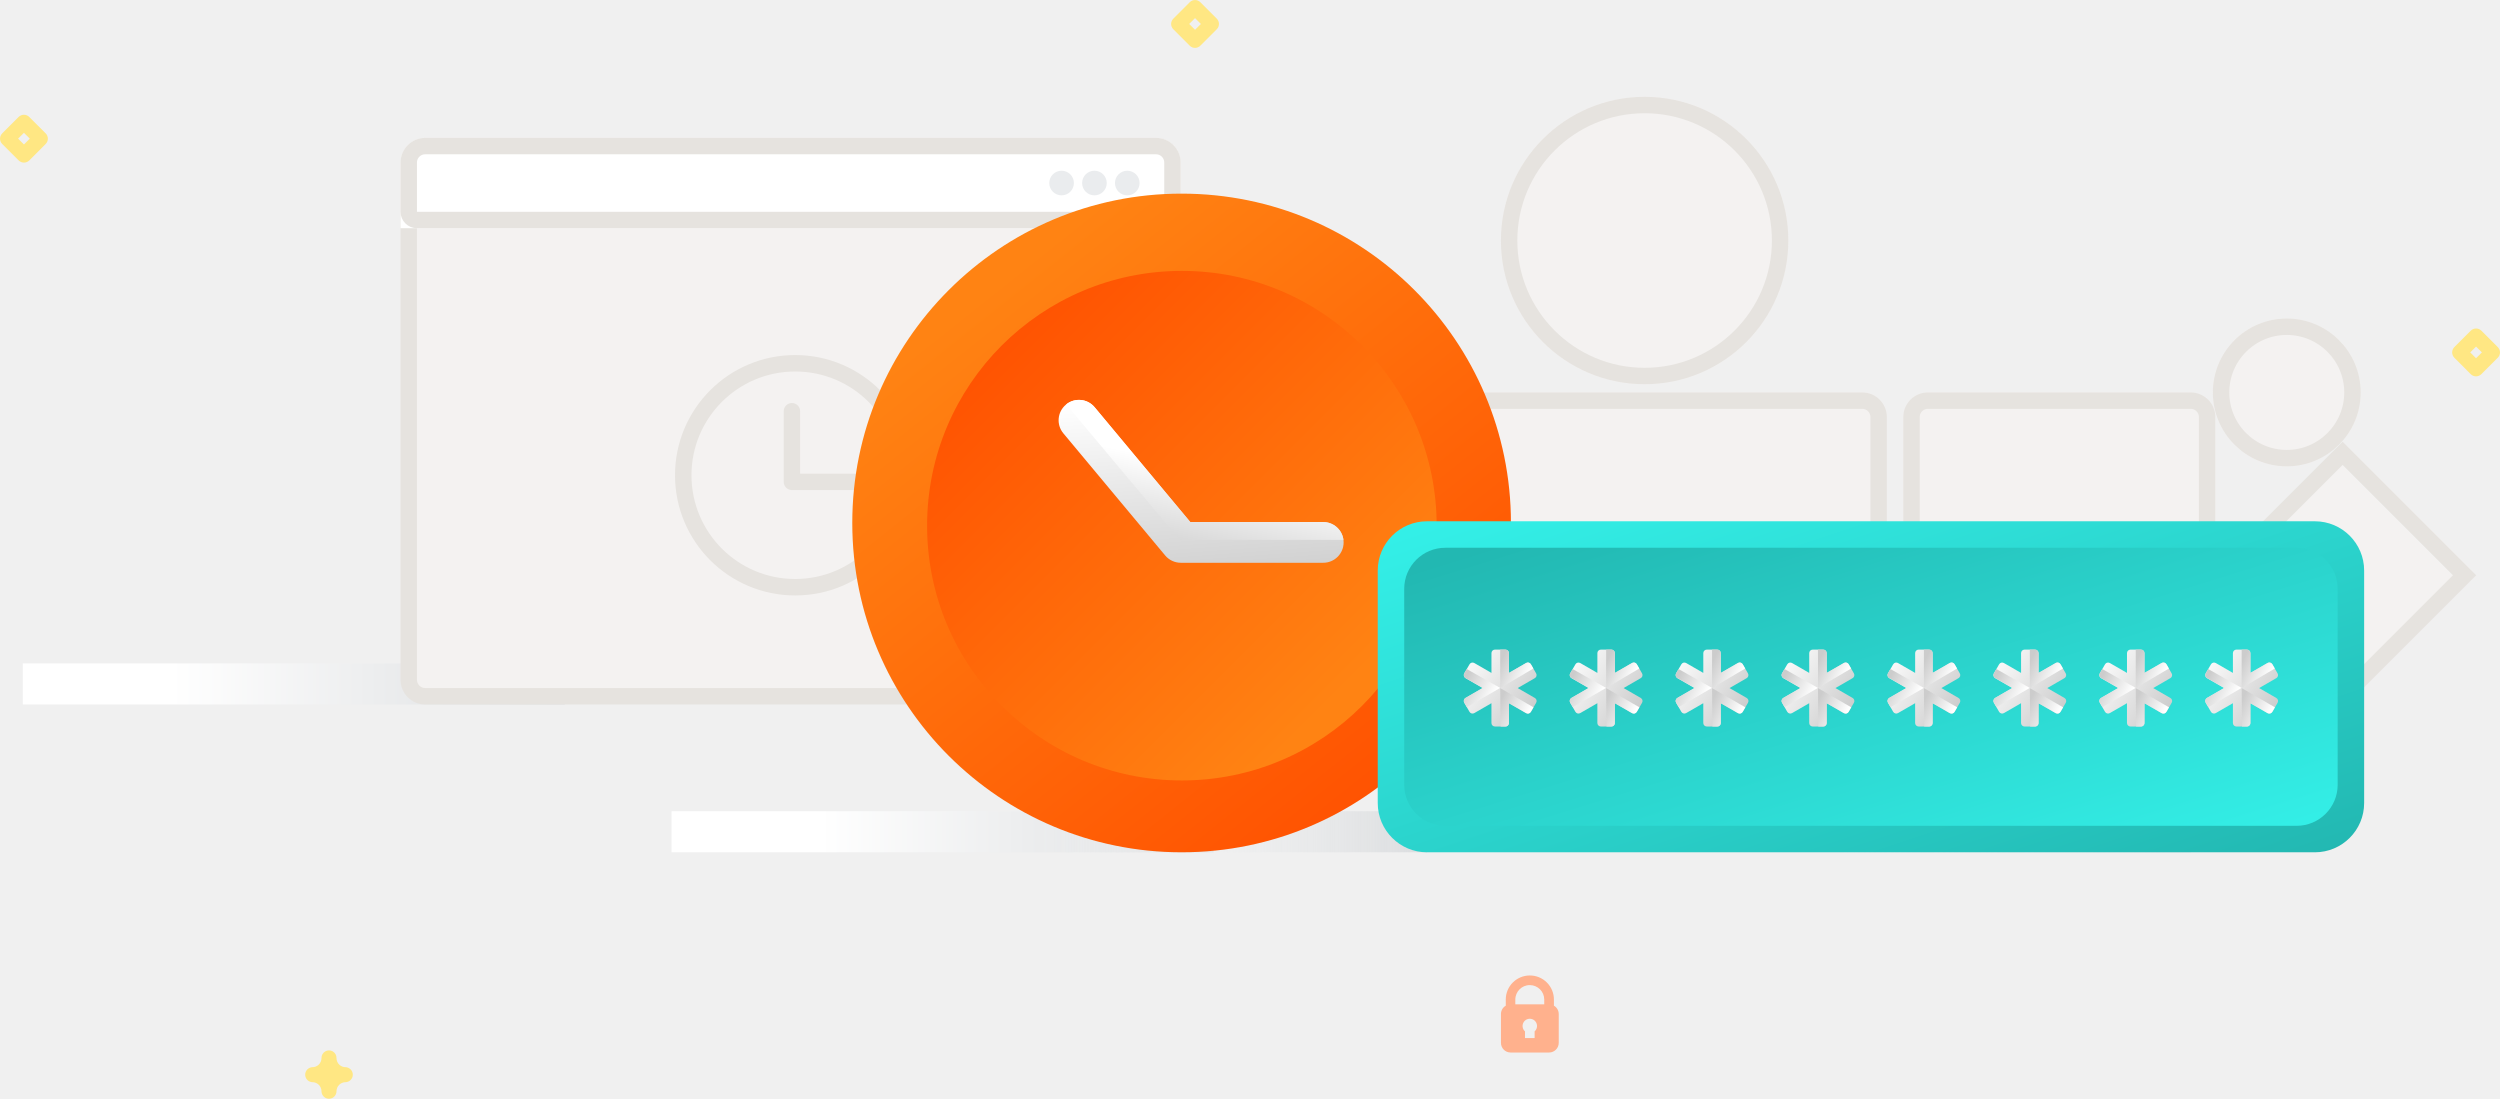
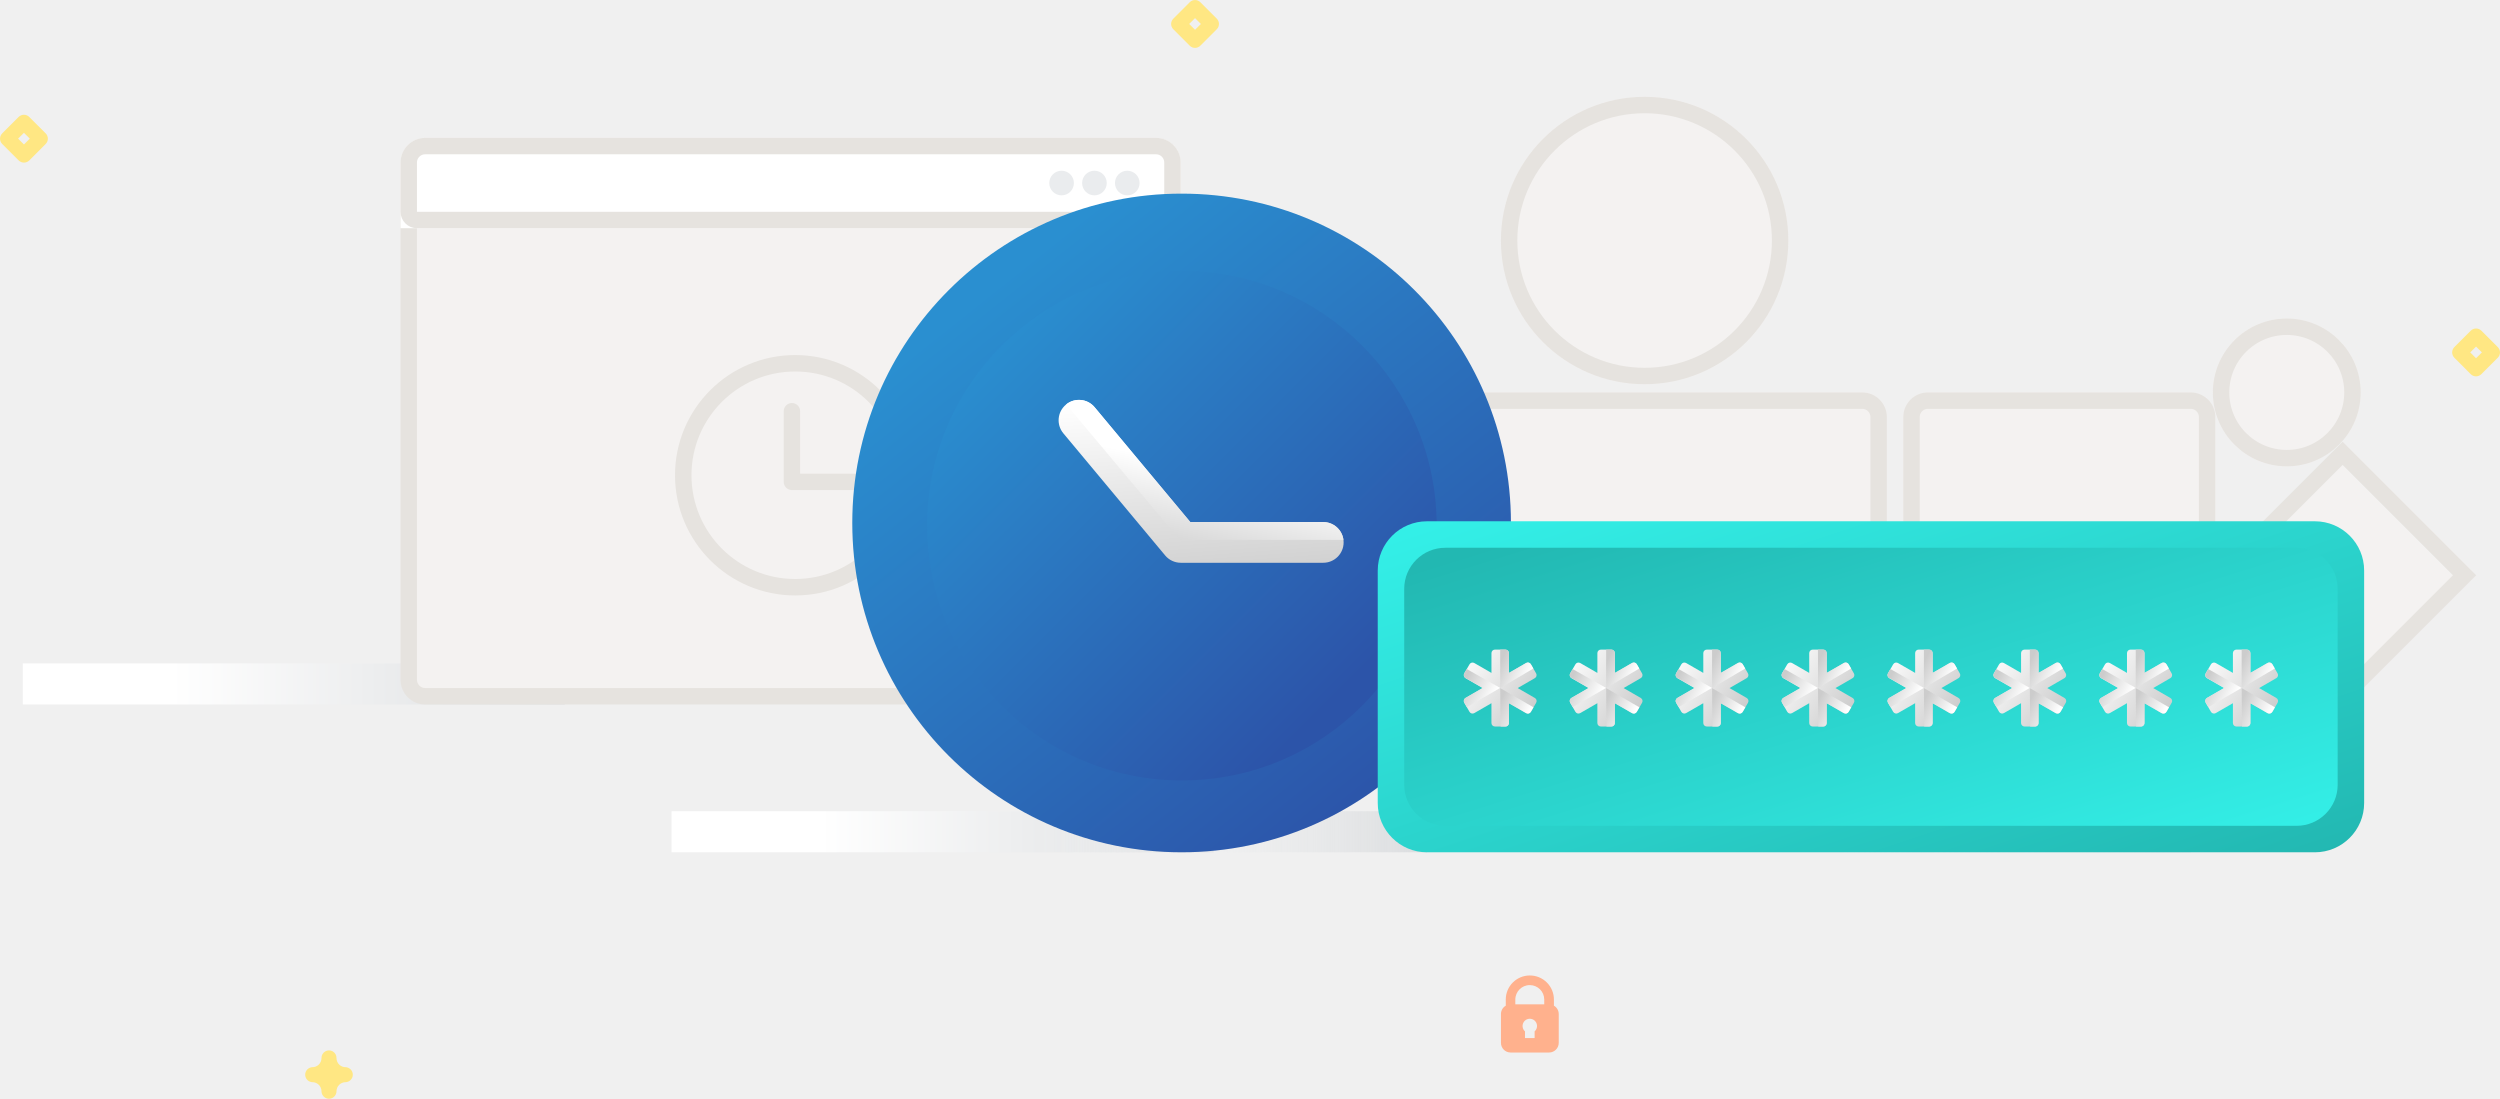
<svg xmlns="http://www.w3.org/2000/svg" xmlns:xlink="http://www.w3.org/1999/xlink" width="304.445" height="133.802" viewBox="0 0 304.445 133.802">
  <defs>
    <linearGradient id="linear-gradient" x1="0.274" y1="0.5" x2="1" y2="0.5" gradientUnits="objectBoundingBox">
      <stop offset="0" stop-color="#fff" />
      <stop offset="1" stop-color="#dbdddf" />
    </linearGradient>
    <linearGradient id="linear-gradient-2" x1="0.274" y1="0.5" x2="1" y2="0.5" gradientUnits="objectBoundingBox">
      <stop offset="0" stop-color="#fff" stop-opacity="0" />
      <stop offset="1" stop-color="#dbdddf" />
    </linearGradient>
    <linearGradient id="linear-gradient-6" x1="0.757" y1="0.959" x2="0.149" y2="0.196" gradientUnits="objectBoundingBox">
-       <stop offset="0" stop-color="#ff5201" />
-       <stop offset="1" stop-color="#ff8313" />
+       <stop offset="0" stop-color="#2c54a9" />
+       <stop offset="1" stop-color="#2a8fd0" />
    </linearGradient>
    <linearGradient id="linear-gradient-7" x1="0.821" y1="0.821" x2="0.126" y2="0.126" gradientUnits="objectBoundingBox">
-       <stop offset="0" stop-color="#ff8313" />
-       <stop offset="1" stop-color="#ff5201" />
+       <stop offset="0" stop-color="#2c54a9" />
+       <stop offset="1" stop-color="#2a8fd0" />
    </linearGradient>
    <linearGradient id="linear-gradient-8" x1="0.259" x2="0.411" y2="1.192" gradientUnits="objectBoundingBox">
      <stop offset="0" stop-color="#fff" />
      <stop offset="1" stop-color="#ccc" />
    </linearGradient>
    <linearGradient id="linear-gradient-9" x1="0.675" y1="0.552" x2="0.411" y2="1.192" xlink:href="#linear-gradient-8" />
    <linearGradient id="linear-gradient-10" x2="1" y2="1" gradientUnits="objectBoundingBox">
      <stop offset="0" stop-color="#34f1e9" />
      <stop offset="1" stop-color="#22b7b1" />
    </linearGradient>
    <linearGradient id="linear-gradient-11" x1="1.015" y1="1" x2="0.029" y2="0.06" gradientUnits="objectBoundingBox">
      <stop offset="0" stop-color="#34f0e8" />
      <stop offset="1" stop-color="#22b8b2" />
    </linearGradient>
    <linearGradient id="linear-gradient-12" x1="0.931" y1="0.856" x2="-0.099" y2="0.181" gradientUnits="objectBoundingBox">
      <stop offset="0" stop-color="#ccc" />
      <stop offset="1" stop-color="#fff" />
    </linearGradient>
    <linearGradient id="linear-gradient-13" x1="0" y1="0.346" x2="0.789" y2="0.772" xlink:href="#linear-gradient-12" />
  </defs>
  <g id="password-history" transform="translate(-1066.222 -196.21)">
    <g id="account-recovery-illustration" transform="translate(925 98)">
      <path id="Path_95" d="M424.493,166.965a.914.914,0,0,1-.914-.914,1.1,1.1,0,0,0-1.1-1.1.915.915,0,0,1,0-1.829,1.1,1.1,0,0,0,1.1-1.1.915.915,0,1,1,1.829,0,1.1,1.1,0,0,0,1.1,1.1.915.915,0,0,1,0,1.829,1.1,1.1,0,0,0-1.1,1.1.914.914,0,0,1-.914.914Z" transform="translate(-243.207 65.047)" fill="#ffe783" />
      <path id="Path_96" d="M68.794,419.851a.915.915,0,0,1-.645-.267l-2-2a.914.914,0,0,1,0-1.291l2-2a.914.914,0,0,1,1.291,0l2,2a.914.914,0,0,1,0,1.291l-2,2.008A.915.915,0,0,1,68.794,419.851Zm-.711-2.917.711.711.711-.711-.711-.708Z" transform="translate(75.344 -301.841)" fill="#ffe783" />
      <path id="Path_98" d="M141.064,46.254a.914.914,0,0,1-.645-.267l-2-2.005a.914.914,0,0,1,0-1.291l2-2a.914.914,0,0,1,1.291,0l2,2a.914.914,0,0,1,0,1.291l-2,2a.909.909,0,0,1-.645.267Zm-.711-2.917.711.711.711-.711-.711-.711Z" transform="translate(301.688 97.79)" fill="#ffe783" />
      <path id="Path_98-2" data-name="Path_98" d="M141.064,46.254a.914.914,0,0,1-.645-.267l-2-2.005a.914.914,0,0,1,0-1.291l2-2a.914.914,0,0,1,1.291,0l2,2a.914.914,0,0,1,0,1.291l-2,2a.909.909,0,0,1-.645.267Zm-.711-2.917.711.711.711-.711-.711-.711Z" transform="translate(145.688 57.79)" fill="#ffe783" />
      <path id="padlock" d="M70.9,3.681V2.932a2.932,2.932,0,1,0-5.864,0v.749a1.169,1.169,0,0,0-.586,1.01V8.209a1.174,1.174,0,0,0,1.173,1.173h4.691a1.174,1.174,0,0,0,1.173-1.173V4.691a1.169,1.169,0,0,0-.586-1.01ZM67.963,1.173a1.761,1.761,0,0,1,1.759,1.759v.586H66.2V2.932a1.761,1.761,0,0,1,1.759-1.759Zm.586,5.635v.815H67.377V6.808a.88.88,0,1,1,1.173,0Z" transform="translate(259.555 217)" fill="#ffb18d" />
      <path id="padlock-2" data-name="padlock" d="M70.9,3.681V2.932a2.932,2.932,0,1,0-5.864,0v.749a1.169,1.169,0,0,0-.586,1.01V8.209a1.174,1.174,0,0,0,1.173,1.173h4.691a1.174,1.174,0,0,0,1.173-1.173V4.691a1.169,1.169,0,0,0-.586-1.01ZM67.963,1.173a1.761,1.761,0,0,1,1.759,1.759v.586H66.2V2.932a1.761,1.761,0,0,1,1.759-1.759Zm.586,5.635v.815H67.377V6.808a.88.88,0,1,1,1.173,0Z" transform="translate(134.555 157)" fill="#ffb18d" />
      <rect id="Rectangle_446" data-name="Rectangle 446" width="66" height="5" transform="translate(223 197)" fill="url(#linear-gradient)" />
      <rect id="Rectangle_863" data-name="Rectangle 863" width="66" height="5" transform="translate(249 197)" fill="url(#linear-gradient-2)" />
      <rect id="Rectangle_454" data-name="Rectangle 454" width="20" height="5" transform="translate(383 179)" fill="url(#linear-gradient-2)" />
      <g id="Group_1135" data-name="Group 1135" transform="translate(-56 -7)">
        <g id="Rectangle_452" data-name="Rectangle 452" transform="translate(429 153)" fill="#f4f2f1" stroke="#e6e3df" stroke-width="2">
          <rect width="38" height="38" rx="3" stroke="none" />
          <rect x="1" y="1" width="36" height="36" rx="2" fill="none" />
        </g>
        <g id="Rectangle_486" data-name="Rectangle 486" transform="translate(380 117)" fill="#f4f2f1" stroke="#e6e3df" stroke-width="2">
          <rect width="35" height="35" rx="17.5" stroke="none" />
          <rect x="1" y="1" width="33" height="33" rx="16.5" fill="none" />
        </g>
        <g id="Rectangle_485" data-name="Rectangle 485" transform="translate(371 153)" fill="#f4f2f1" stroke="#e6e3df" stroke-width="2">
          <rect width="56" height="38" rx="3" stroke="none" />
          <rect x="1" y="1" width="54" height="36" rx="2" fill="none" />
        </g>
        <g id="Rectangle_453" data-name="Rectangle 453" transform="translate(466.237 175.264) rotate(-45)" fill="#f4f2f1" stroke="#e6e3df" stroke-width="2">
          <rect width="23" height="23" rx="1" stroke="none" />
          <rect x="1" y="1" width="21" height="21" fill="none" />
        </g>
        <g id="Ellipse_191" data-name="Ellipse 191" transform="translate(466.7 144)" fill="#f4f2f1" stroke="#e6e3df" stroke-width="2">
          <circle cx="9" cy="9" r="9" stroke="none" />
          <circle cx="9" cy="9" r="8" fill="none" />
        </g>
        <g id="Group_1177" data-name="Group 1177" transform="translate(-34)">
          <rect id="Rectangle_448" data-name="Rectangle 448" width="66" height="5" transform="translate(234 186)" fill="url(#linear-gradient)" />
          <g id="Path_2110" data-name="Path 2110" transform="translate(280 122)" fill="#f4f2f1">
            <path d="M 92 68 L 3 68 C 1.897 68 1 67.103 1 66 L 1 3 C 1 1.897 1.897 1 3 1 L 92 1 C 93.103 1 94 1.897 94 3 L 94 66 C 94 67.103 93.103 68 92 68 Z" stroke="none" />
            <path d="M 3 2 C 2.449 2 2 2.449 2 3 L 2 66 C 2 66.551 2.449 67 3 67 L 92 67 C 92.551 67 93 66.551 93 66 L 93 3 C 93 2.449 92.551 2 92 2 L 3 2 M 3 0 L 92 0 C 93.657 0 95 1.343 95 3 L 95 66 C 95 67.657 93.657 69 92 69 L 3 69 C 1.343 69 0 67.657 0 66 L 0 3 C 0 1.343 1.343 0 3 0 Z" stroke="none" fill="#e6e3df" />
          </g>
          <g id="Rectangle_376" data-name="Rectangle 376" transform="translate(280 122)" fill="#fff" stroke="#e6e3df" stroke-width="2">
            <path d="M3,0H92a3,3,0,0,1,3,3v8a0,0,0,0,1,0,0H0a0,0,0,0,1,0,0V3A3,3,0,0,1,3,0Z" stroke="none" />
            <path d="M3,1H92a2,2,0,0,1,2,2V9a1,1,0,0,1-1,1H2A1,1,0,0,1,1,9V3A2,2,0,0,1,3,1Z" fill="none" />
          </g>
          <circle id="Ellipse_110" data-name="Ellipse 110" cx="1.5" cy="1.5" r="1.5" transform="translate(367 126)" fill="#eaecee" />
          <circle id="Ellipse_111" data-name="Ellipse 111" cx="1.5" cy="1.5" r="1.5" transform="translate(363 126)" fill="#eaecee" />
          <circle id="Ellipse_112" data-name="Ellipse 112" cx="1.5" cy="1.5" r="1.5" transform="translate(359 126)" fill="#eaecee" />
          <g id="history_1_" data-name="history (1)" transform="translate(313.423 148.447)">
            <path id="Path_2236" data-name="Path 2236" d="M14.639,0A14.638,14.638,0,1,0,29.277,14.638,14.655,14.655,0,0,0,14.639,0Zm0,27.272A12.634,12.634,0,1,1,27.273,14.638,12.649,12.649,0,0,1,14.639,27.272Z" fill="#e6e3df" />
            <path id="Path_2237" data-name="Path 2237" d="M108.018,52.347h-6.953v-7.6a1,1,0,1,0-2,0v8.6a1,1,0,0,0,1,1h7.955a1,1,0,0,0,0-2Z" transform="translate(-85.827 -37.905)" fill="#e6e3df" />
          </g>
        </g>
      </g>
      <rect id="Rectangle_467" data-name="Rectangle 467" width="66" height="5" transform="translate(342 197)" fill="url(#linear-gradient-2)" />
      <g id="Group_1176" data-name="Group 1176" transform="translate(-1338.989 -1575.21)">
        <circle id="Ellipse_177" data-name="Ellipse 177" cx="40.105" cy="40.105" r="40.105" transform="translate(1584 1697)" fill="url(#linear-gradient-6)" />
        <circle id="Ellipse_181" data-name="Ellipse 181" cx="31.027" cy="31.027" r="31.027" transform="translate(1593.111 1706.408)" fill="url(#linear-gradient-7)" />
        <g id="Group_1261" data-name="Group 1261" transform="translate(1609.127 1722.118)">
          <path id="Path_1964" data-name="Path 1964" d="M352.228,342.874H336.036l-11.652-13.982a2.479,2.479,0,0,0-3.809,3.174l12.4,14.874a2.474,2.474,0,0,0,1.9.892h17.353a2.479,2.479,0,0,0,0-4.958Z" transform="translate(-320 -327.997)" fill="url(#linear-gradient-8)" />
          <path id="Subtraction_29" data-name="Subtraction 29" d="M33.761,17.042H13.829L0,.547A2.48,2.48,0,0,1,3.458.892L15.109,14.874H31.3a2.482,2.482,0,0,1,2.46,2.166Z" transform="translate(0.926 0)" fill="url(#linear-gradient-9)" />
        </g>
      </g>
      <g id="Group_1282" data-name="Group 1282" transform="translate(-1232 -1753.309)">
        <rect id="Rectangle_456" data-name="Rectangle 456" width="120.123" height="40.31" rx="6" transform="translate(1541 1915)" fill="url(#linear-gradient-10)" />
        <rect id="Rectangle_457" data-name="Rectangle 457" width="113.673" height="33.86" rx="5" transform="translate(1544.225 1918.225)" fill="url(#linear-gradient-11)" />
        <g id="Group_1151" data-name="Group 1151" transform="translate(1551.479 1930.626)">
          <path id="Path_2128" data-name="Path 2128" d="M10.24,6.89,8.15,5.683l2.09-1.207a.425.425,0,0,0,.156-.582L9.758,2.788a.426.426,0,0,0-.582-.156L7.086,3.84V1.426A.425.425,0,0,0,6.66,1H5.383a.425.425,0,0,0-.426.426V3.84L2.867,2.633a.426.426,0,0,0-.582.156L1.647,3.895a.425.425,0,0,0,.156.582l2.09,1.207L1.8,6.89a.425.425,0,0,0-.156.582l.639,1.106a.426.426,0,0,0,.582.156l2.09-1.207V9.94a.425.425,0,0,0,.426.426H6.66a.425.425,0,0,0,.426-.426V7.526l2.09,1.207a.426.426,0,0,0,.582-.156L10.4,7.472a.425.425,0,0,0-.156-.582Z" transform="translate(-1.587 -1)" fill="url(#linear-gradient-12)" />
          <path id="Subtraction_24" data-name="Subtraction 24" d="M0,4.682V0H.639a.426.426,0,0,1,.426.426V2.839l2.09-1.207a.422.422,0,0,1,.212-.058.43.43,0,0,1,.37.213l.3.516L0,4.681Z" transform="translate(4.435 0)" fill="url(#linear-gradient-13)" />
          <path id="Subtraction_26" data-name="Subtraction 26" d="M.637,4.682H.043L0,0l4.053,2.34-.319.552a.425.425,0,0,1-.581.156L1.063,1.842V4.256a.417.417,0,0,1-.058.212A.427.427,0,0,1,.637,4.682Z" transform="translate(4.436 4.69)" fill="url(#linear-gradient-13)" />
          <path id="Subtraction_28" data-name="Subtraction 28" d="M.375,4.644h0L.057,4.092a.426.426,0,0,1,.156-.581L2.3,2.3.213,1.1A.426.426,0,0,1,.057.941a.43.43,0,0,1,0-.427L.354,0,4.428,2.3.376,4.643Z" transform="translate(0 2.365)" fill="url(#linear-gradient-13)" />
        </g>
        <g id="Group_1154" data-name="Group 1154" transform="translate(1590.176 1930.626)">
          <path id="Path_2128-2" data-name="Path 2128" d="M10.24,6.89,8.15,5.683l2.09-1.207a.425.425,0,0,0,.156-.582L9.758,2.788a.426.426,0,0,0-.582-.156L7.086,3.84V1.426A.425.425,0,0,0,6.66,1H5.383a.425.425,0,0,0-.426.426V3.84L2.867,2.633a.426.426,0,0,0-.582.156L1.647,3.895a.425.425,0,0,0,.156.582l2.09,1.207L1.8,6.89a.425.425,0,0,0-.156.582l.639,1.106a.426.426,0,0,0,.582.156l2.09-1.207V9.94a.425.425,0,0,0,.426.426H6.66a.425.425,0,0,0,.426-.426V7.526l2.09,1.207a.426.426,0,0,0,.582-.156L10.4,7.472a.425.425,0,0,0-.156-.582Z" transform="translate(-1.587 -1)" fill="url(#linear-gradient-12)" />
          <path id="Subtraction_24-2" data-name="Subtraction 24" d="M0,4.682V0H.639a.426.426,0,0,1,.426.426V2.839l2.09-1.207a.422.422,0,0,1,.212-.058.43.43,0,0,1,.37.213l.3.516L0,4.681Z" transform="translate(4.435 0)" fill="url(#linear-gradient-13)" />
          <path id="Subtraction_26-2" data-name="Subtraction 26" d="M.637,4.682H.043L0,0l4.053,2.34-.319.552a.425.425,0,0,1-.581.156L1.063,1.842V4.256a.417.417,0,0,1-.058.212A.427.427,0,0,1,.637,4.682Z" transform="translate(4.436 4.69)" fill="url(#linear-gradient-13)" />
          <path id="Subtraction_28-2" data-name="Subtraction 28" d="M.375,4.644h0L.057,4.092a.426.426,0,0,1,.156-.581L2.3,2.3.213,1.1A.426.426,0,0,1,.057.941a.43.43,0,0,1,0-.427L.354,0,4.428,2.3.376,4.643Z" transform="translate(0 2.365)" fill="url(#linear-gradient-13)" />
        </g>
        <g id="Group_1152" data-name="Group 1152" transform="translate(1564.378 1930.626)">
          <path id="Path_2128-3" data-name="Path 2128" d="M10.24,6.89,8.15,5.683l2.09-1.207a.425.425,0,0,0,.156-.582L9.758,2.788a.426.426,0,0,0-.582-.156L7.086,3.84V1.426A.425.425,0,0,0,6.66,1H5.383a.425.425,0,0,0-.426.426V3.84L2.867,2.633a.426.426,0,0,0-.582.156L1.647,3.895a.425.425,0,0,0,.156.582l2.09,1.207L1.8,6.89a.425.425,0,0,0-.156.582l.639,1.106a.426.426,0,0,0,.582.156l2.09-1.207V9.94a.425.425,0,0,0,.426.426H6.66a.425.425,0,0,0,.426-.426V7.526l2.09,1.207a.426.426,0,0,0,.582-.156L10.4,7.472a.425.425,0,0,0-.156-.582Z" transform="translate(-1.587 -1)" fill="url(#linear-gradient-12)" />
          <path id="Subtraction_24-3" data-name="Subtraction 24" d="M0,4.682V0H.639a.426.426,0,0,1,.426.426V2.839l2.09-1.207a.422.422,0,0,1,.212-.058.43.43,0,0,1,.37.213l.3.516L0,4.681Z" transform="translate(4.435 0)" fill="url(#linear-gradient-13)" />
          <path id="Subtraction_26-3" data-name="Subtraction 26" d="M.637,4.682H.043L0,0l4.053,2.34-.319.552a.425.425,0,0,1-.581.156L1.063,1.842V4.256a.417.417,0,0,1-.058.212A.427.427,0,0,1,.637,4.682Z" transform="translate(4.436 4.69)" fill="url(#linear-gradient-13)" />
          <path id="Subtraction_28-3" data-name="Subtraction 28" d="M.375,4.644h0L.057,4.092a.426.426,0,0,1,.156-.581L2.3,2.3.213,1.1A.426.426,0,0,1,.057.941a.43.43,0,0,1,0-.427L.354,0,4.428,2.3.376,4.643Z" transform="translate(0 2.365)" fill="url(#linear-gradient-13)" />
        </g>
        <g id="Group_1155" data-name="Group 1155" transform="translate(1603.075 1930.626)">
          <path id="Path_2128-4" data-name="Path 2128" d="M10.24,6.89,8.15,5.683l2.09-1.207a.425.425,0,0,0,.156-.582L9.758,2.788a.426.426,0,0,0-.582-.156L7.086,3.84V1.426A.425.425,0,0,0,6.66,1H5.383a.425.425,0,0,0-.426.426V3.84L2.867,2.633a.426.426,0,0,0-.582.156L1.647,3.895a.425.425,0,0,0,.156.582l2.09,1.207L1.8,6.89a.425.425,0,0,0-.156.582l.639,1.106a.426.426,0,0,0,.582.156l2.09-1.207V9.94a.425.425,0,0,0,.426.426H6.66a.425.425,0,0,0,.426-.426V7.526l2.09,1.207a.426.426,0,0,0,.582-.156L10.4,7.472a.425.425,0,0,0-.156-.582Z" transform="translate(-1.587 -1)" fill="url(#linear-gradient-12)" />
          <path id="Subtraction_24-4" data-name="Subtraction 24" d="M0,4.682V0H.639a.426.426,0,0,1,.426.426V2.839l2.09-1.207a.422.422,0,0,1,.212-.058.43.43,0,0,1,.37.213l.3.516L0,4.681Z" transform="translate(4.435 0)" fill="url(#linear-gradient-13)" />
          <path id="Subtraction_26-4" data-name="Subtraction 26" d="M.637,4.682H.043L0,0l4.053,2.34-.319.552a.425.425,0,0,1-.581.156L1.063,1.842V4.256a.417.417,0,0,1-.058.212A.427.427,0,0,1,.637,4.682Z" transform="translate(4.436 4.69)" fill="url(#linear-gradient-13)" />
          <path id="Subtraction_28-4" data-name="Subtraction 28" d="M.375,4.644h0L.057,4.092a.426.426,0,0,1,.156-.581L2.3,2.3.213,1.1A.426.426,0,0,1,.057.941a.43.43,0,0,1,0-.427L.354,0,4.428,2.3.376,4.643Z" transform="translate(0 2.365)" fill="url(#linear-gradient-13)" />
        </g>
        <g id="Group_1157" data-name="Group 1157" transform="translate(1628.873 1930.626)">
          <path id="Path_2128-5" data-name="Path 2128" d="M10.24,6.89,8.15,5.683l2.09-1.207a.425.425,0,0,0,.156-.582L9.758,2.788a.426.426,0,0,0-.582-.156L7.086,3.84V1.426A.425.425,0,0,0,6.66,1H5.383a.425.425,0,0,0-.426.426V3.84L2.867,2.633a.426.426,0,0,0-.582.156L1.647,3.895a.425.425,0,0,0,.156.582l2.09,1.207L1.8,6.89a.425.425,0,0,0-.156.582l.639,1.106a.426.426,0,0,0,.582.156l2.09-1.207V9.94a.425.425,0,0,0,.426.426H6.66a.425.425,0,0,0,.426-.426V7.526l2.09,1.207a.426.426,0,0,0,.582-.156L10.4,7.472a.425.425,0,0,0-.156-.582Z" transform="translate(-1.587 -1)" fill="url(#linear-gradient-12)" />
          <path id="Subtraction_24-5" data-name="Subtraction 24" d="M0,4.682V0H.639a.426.426,0,0,1,.426.426V2.839l2.09-1.207a.422.422,0,0,1,.212-.058.43.43,0,0,1,.37.213l.3.516L0,4.681Z" transform="translate(4.435 0)" fill="url(#linear-gradient-13)" />
          <path id="Subtraction_26-5" data-name="Subtraction 26" d="M.637,4.682H.043L0,0l4.053,2.34-.319.552a.425.425,0,0,1-.581.156L1.063,1.842V4.256a.417.417,0,0,1-.058.212A.427.427,0,0,1,.637,4.682Z" transform="translate(4.436 4.69)" fill="url(#linear-gradient-13)" />
          <path id="Subtraction_28-5" data-name="Subtraction 28" d="M.375,4.644h0L.057,4.092a.426.426,0,0,1,.156-.581L2.3,2.3.213,1.1A.426.426,0,0,1,.057.941a.43.43,0,0,1,0-.427L.354,0,4.428,2.3.376,4.643Z" transform="translate(0 2.365)" fill="url(#linear-gradient-13)" />
        </g>
        <g id="Group_1153" data-name="Group 1153" transform="translate(1577.277 1930.626)">
          <path id="Path_2128-6" data-name="Path 2128" d="M10.24,6.89,8.15,5.683l2.09-1.207a.425.425,0,0,0,.156-.582L9.758,2.788a.426.426,0,0,0-.582-.156L7.086,3.84V1.426A.425.425,0,0,0,6.66,1H5.383a.425.425,0,0,0-.426.426V3.84L2.867,2.633a.426.426,0,0,0-.582.156L1.647,3.895a.425.425,0,0,0,.156.582l2.09,1.207L1.8,6.89a.425.425,0,0,0-.156.582l.639,1.106a.426.426,0,0,0,.582.156l2.09-1.207V9.94a.425.425,0,0,0,.426.426H6.66a.425.425,0,0,0,.426-.426V7.526l2.09,1.207a.426.426,0,0,0,.582-.156L10.4,7.472a.425.425,0,0,0-.156-.582Z" transform="translate(-1.587 -1)" fill="url(#linear-gradient-12)" />
          <path id="Subtraction_24-6" data-name="Subtraction 24" d="M0,4.682V0H.639a.426.426,0,0,1,.426.426V2.839l2.09-1.207a.422.422,0,0,1,.212-.058.43.43,0,0,1,.37.213l.3.516L0,4.681Z" transform="translate(4.435 0)" fill="url(#linear-gradient-13)" />
          <path id="Subtraction_26-6" data-name="Subtraction 26" d="M.637,4.682H.043L0,0l4.053,2.34-.319.552a.425.425,0,0,1-.581.156L1.063,1.842V4.256a.417.417,0,0,1-.058.212A.427.427,0,0,1,.637,4.682Z" transform="translate(4.436 4.69)" fill="url(#linear-gradient-13)" />
          <path id="Subtraction_28-6" data-name="Subtraction 28" d="M.375,4.644h0L.057,4.092a.426.426,0,0,1,.156-.581L2.3,2.3.213,1.1A.426.426,0,0,1,.057.941a.43.43,0,0,1,0-.427L.354,0,4.428,2.3.376,4.643Z" transform="translate(0 2.365)" fill="url(#linear-gradient-13)" />
        </g>
        <g id="Group_1156" data-name="Group 1156" transform="translate(1615.974 1930.626)">
          <path id="Path_2128-7" data-name="Path 2128" d="M10.24,6.89,8.15,5.683l2.09-1.207a.425.425,0,0,0,.156-.582L9.758,2.788a.426.426,0,0,0-.582-.156L7.086,3.84V1.426A.425.425,0,0,0,6.66,1H5.383a.425.425,0,0,0-.426.426V3.84L2.867,2.633a.426.426,0,0,0-.582.156L1.647,3.895a.425.425,0,0,0,.156.582l2.09,1.207L1.8,6.89a.425.425,0,0,0-.156.582l.639,1.106a.426.426,0,0,0,.582.156l2.09-1.207V9.94a.425.425,0,0,0,.426.426H6.66a.425.425,0,0,0,.426-.426V7.526l2.09,1.207a.426.426,0,0,0,.582-.156L10.4,7.472a.425.425,0,0,0-.156-.582Z" transform="translate(-1.587 -1)" fill="url(#linear-gradient-12)" />
          <path id="Subtraction_24-7" data-name="Subtraction 24" d="M0,4.682V0H.639a.426.426,0,0,1,.426.426V2.839l2.09-1.207a.422.422,0,0,1,.212-.058.43.43,0,0,1,.37.213l.3.516L0,4.681Z" transform="translate(4.435 0)" fill="url(#linear-gradient-13)" />
          <path id="Subtraction_26-7" data-name="Subtraction 26" d="M.637,4.682H.043L0,0l4.053,2.34-.319.552a.425.425,0,0,1-.581.156L1.063,1.842V4.256a.417.417,0,0,1-.058.212A.427.427,0,0,1,.637,4.682Z" transform="translate(4.436 4.69)" fill="url(#linear-gradient-13)" />
          <path id="Subtraction_28-7" data-name="Subtraction 28" d="M.375,4.644h0L.057,4.092a.426.426,0,0,1,.156-.581L2.3,2.3.213,1.1A.426.426,0,0,1,.057.941a.43.43,0,0,1,0-.427L.354,0,4.428,2.3.376,4.643Z" transform="translate(0 2.365)" fill="url(#linear-gradient-13)" />
        </g>
        <g id="Group_1158" data-name="Group 1158" transform="translate(1641.772 1930.626)">
          <path id="Path_2128-8" data-name="Path 2128" d="M10.24,6.89,8.15,5.683l2.09-1.207a.425.425,0,0,0,.156-.582L9.758,2.788a.426.426,0,0,0-.582-.156L7.086,3.84V1.426A.425.425,0,0,0,6.66,1H5.383a.425.425,0,0,0-.426.426V3.84L2.867,2.633a.426.426,0,0,0-.582.156L1.647,3.895a.425.425,0,0,0,.156.582l2.09,1.207L1.8,6.89a.425.425,0,0,0-.156.582l.639,1.106a.426.426,0,0,0,.582.156l2.09-1.207V9.94a.425.425,0,0,0,.426.426H6.66a.425.425,0,0,0,.426-.426V7.526l2.09,1.207a.426.426,0,0,0,.582-.156L10.4,7.472a.425.425,0,0,0-.156-.582Z" transform="translate(-1.587 -1)" fill="url(#linear-gradient-12)" />
          <path id="Subtraction_24-8" data-name="Subtraction 24" d="M0,4.682V0H.639a.426.426,0,0,1,.426.426V2.839l2.09-1.207a.422.422,0,0,1,.212-.058.43.43,0,0,1,.37.213l.3.516L0,4.681Z" transform="translate(4.435 0)" fill="url(#linear-gradient-13)" />
          <path id="Subtraction_26-8" data-name="Subtraction 26" d="M.637,4.682H.043L0,0l4.053,2.34-.319.552a.425.425,0,0,1-.581.156L1.063,1.842V4.256a.417.417,0,0,1-.058.212A.427.427,0,0,1,.637,4.682Z" transform="translate(4.436 4.69)" fill="url(#linear-gradient-13)" />
          <path id="Subtraction_28-8" data-name="Subtraction 28" d="M.375,4.644h0L.057,4.092a.426.426,0,0,1,.156-.581L2.3,2.3.213,1.1A.426.426,0,0,1,.057.941a.43.43,0,0,1,0-.427L.354,0,4.428,2.3.376,4.643Z" transform="translate(0 2.365)" fill="url(#linear-gradient-13)" />
        </g>
      </g>
    </g>
  </g>
</svg>
